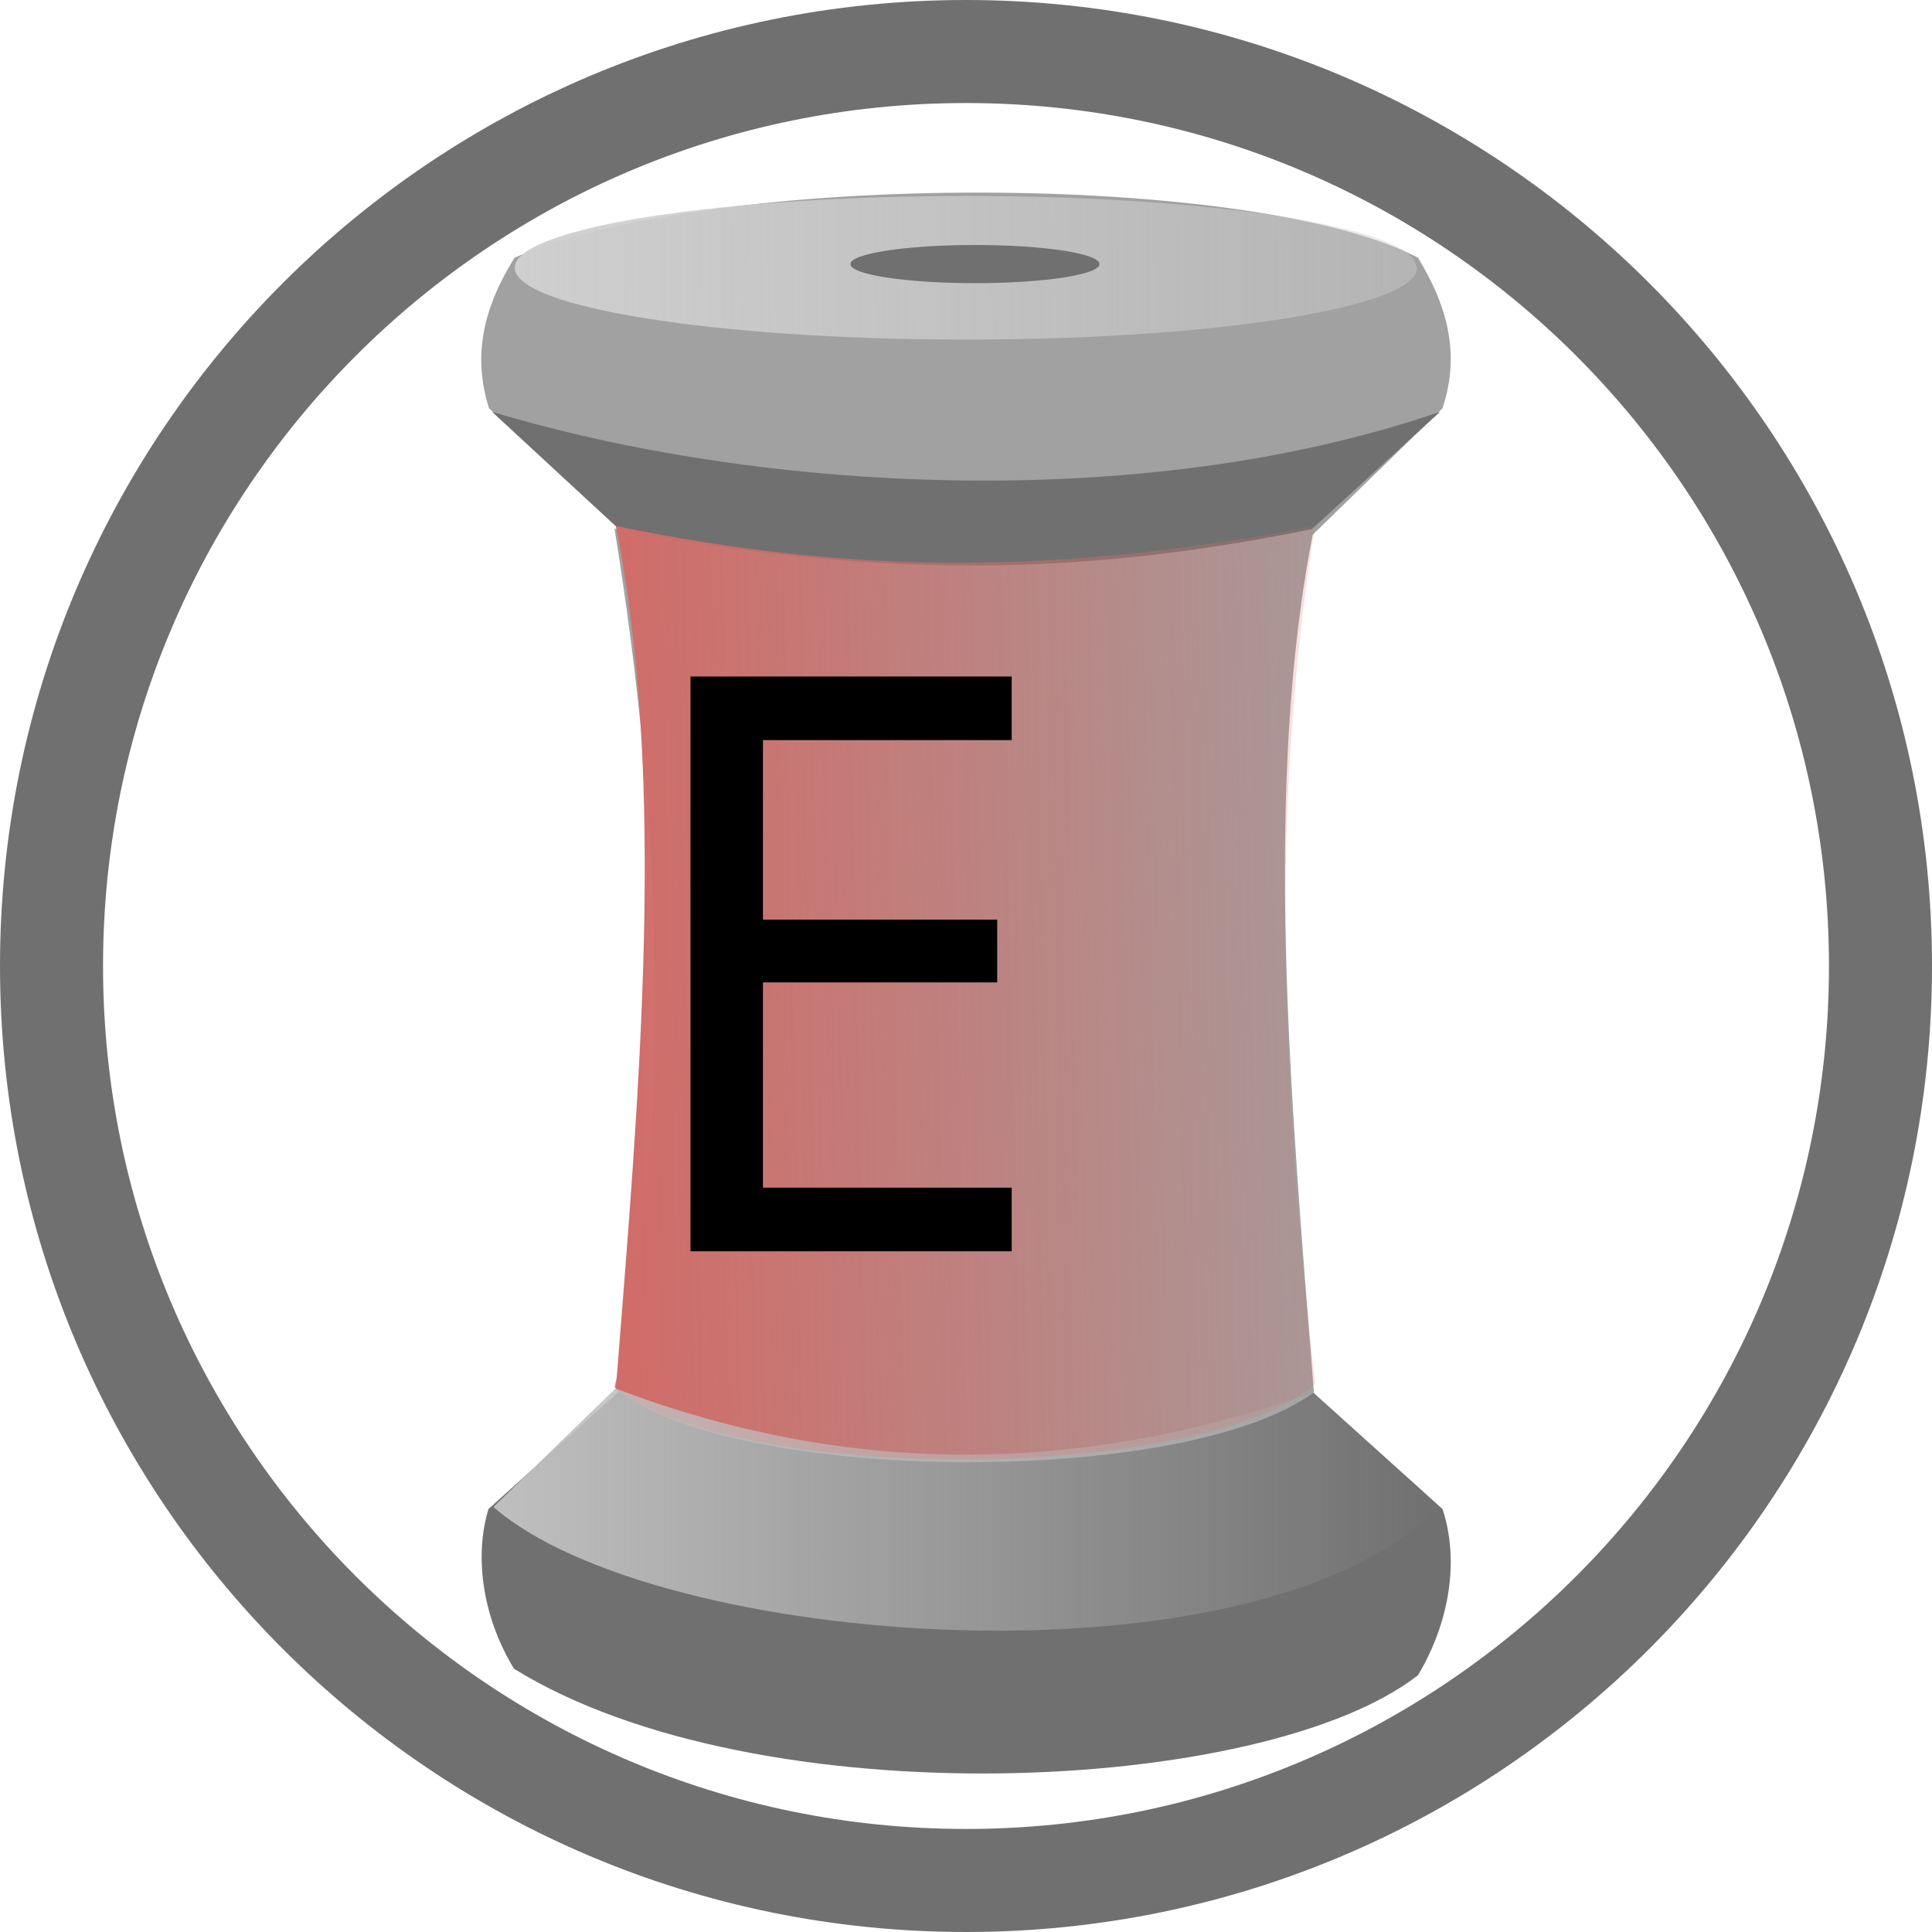
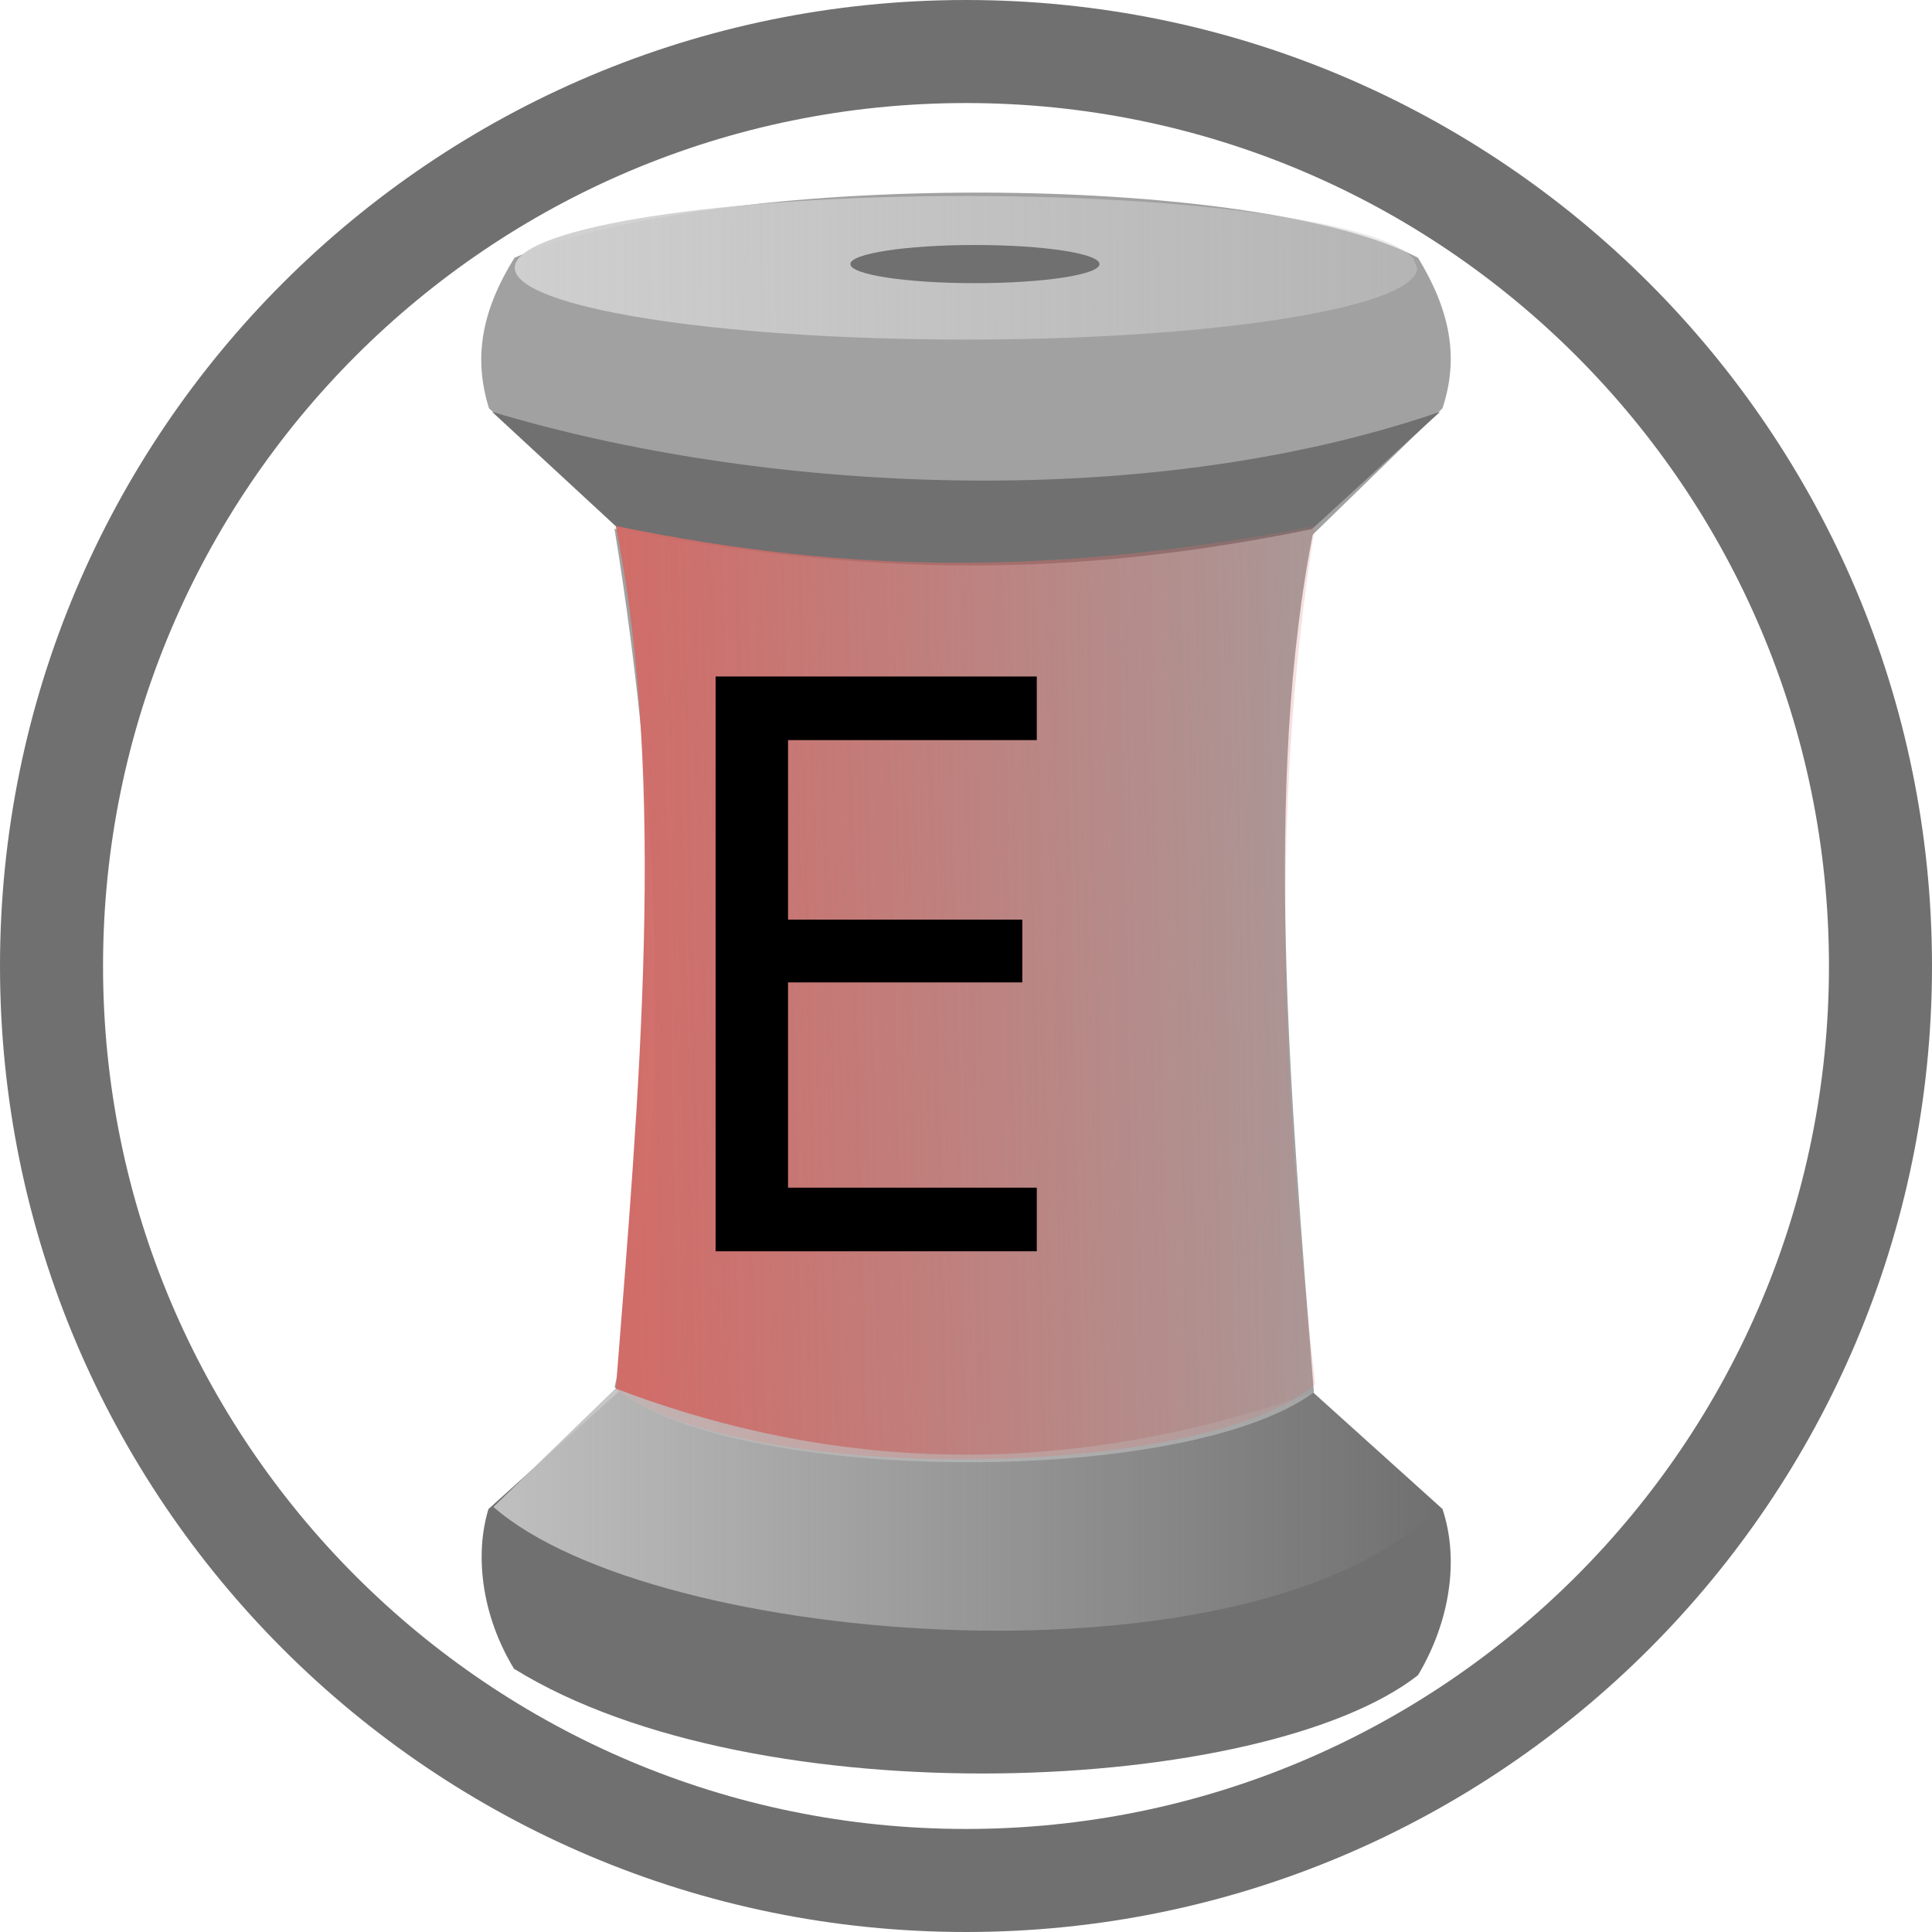
- <svg xmlns="http://www.w3.org/2000/svg" xmlns:xlink="http://www.w3.org/1999/xlink" viewBox="0 0 150 150" height="150" width="150" version="1.1" id="svg4222">
+ <svg xmlns="http://www.w3.org/2000/svg" xmlns:xlink="http://www.w3.org/1999/xlink" viewBox="0 0 150 150" height="160" width="160" version="1.1" id="svg4222">
  <defs id="defs4226">
    <linearGradient id="linearGradient4904">
      <stop style="stop-color:#bfbfbf;stop-opacity:1;" offset="0" id="stop4906" />
      <stop style="stop-color:#bfbfbf;stop-opacity:0;" offset="1" id="stop4908" />
    </linearGradient>
    <linearGradient id="linearGradient4881">
      <stop style="stop-color:#cfcfcf;stop-opacity:1;" offset="0" id="stop4883" />
      <stop style="stop-color:#cfcfcf;stop-opacity:0;" offset="1" id="stop4885" />
    </linearGradient>
    <linearGradient id="linearGradient4808">
      <stop style="stop-color:#d06d69;stop-opacity:1;" offset="0" id="stop4810" />
      <stop style="stop-color:#d06d69;stop-opacity:0;" offset="1" id="stop4812" />
    </linearGradient>
    <linearGradient xlink:href="#linearGradient4808" id="linearGradient4814" x1="45.65" y1="71.84" x2="111.2" y2="70.45" gradientUnits="userSpaceOnUse" gradientTransform="translate(60.22,-11.65)" />
    <linearGradient xlink:href="#linearGradient4881" id="linearGradient4887" x1="95.87" y1="4.284" x2="219.5" y2="3.79" gradientUnits="userSpaceOnUse" gradientTransform="matrix(0.9879,0,0,1.016,1.159,7.776)" />
    <linearGradient xlink:href="#linearGradient4904" id="linearGradient4910" x1="94.99" y1="101.1" x2="168.4" y2="101.1" gradientUnits="userSpaceOnUse" gradientTransform="translate(-56.68,16.08)" />
  </defs>
  <g id="g4324" style="stroke-width:2;stroke-miterlimit:4;stroke-dasharray:none" transform="translate(-46.87,20.13)" />
  <g id="g4841" transform="translate(-56.6,16.25)" />
  <g id="g4173">
    <circle style="color:#000000;display:inline;overflow:visible;visibility:visible;opacity:1;fill:none;fill-opacity:1;fill-rule:nonzero;stroke:#707070;stroke-width:8;stroke-linecap:round;stroke-linejoin:miter;stroke-miterlimit:4;stroke-dasharray:none;stroke-dashoffset:0;stroke-opacity:1;marker:none;enable-background:accumulate" id="path4569-8-8" cx="75" cy="75" r="71" />
    <g transform="translate(3.495,4.76)" id="g4573">
      <g id="g4584">
        <g id="g4623">
          <path style="fill:#a1a1a1;fill-opacity:1;fill-rule:evenodd;stroke:none;stroke-width:1;stroke-linecap:butt;stroke-linejoin:miter;stroke-miterlimit:4;stroke-dasharray:none;stroke-opacity:1" d="M 44.68,36.17 L 34.47,26.94 C 33.24,23 33.9,19.36 36.45,15.25 c 15.58,-6.797 57.39,-6.685 70.15,0 c 2.5,4.11 3.2,7.75 1.9,11.69 L 97.67,37.49 c -20.18,7.9 -36.74,4.73 -52.99,-1.32 z" id="path4532" />
          <path id="path4528" d="m 98.29,103.2 l 10.21,9.2 c 1.3,3.9 0.6,8.7 -1.9,12.9 c -11.89,9.3 -51.29,11.2 -70.19,-0.5 c -2.55,-4.2 -3.05,-8.9 -1.98,-12.4 l 10.21,-9.2" style="fill:#707070;fill-opacity:1;fill-rule:evenodd;stroke:none;stroke-width:1;stroke-linecap:butt;stroke-linejoin:miter;stroke-miterlimit:4;stroke-dasharray:none;stroke-opacity:1" />
        </g>
      </g>
    </g>
    <g transform="translate(-56.79,16.25)" id="g4848">
      <g id="g4853">
        <path id="path4845" d="m 94.99,15.72 l 11.81,10.92 c 16.5,4.11 31.9,3.98 48.6,1.16 l 13.2,-12.08 c -23.3,8.01 -53.1,6.18 -73.61,0 z" style="fill:#707070;fill-opacity:1;fill-rule:evenodd;stroke:none;stroke-width:1px;stroke-linecap:butt;stroke-linejoin:miter;stroke-opacity:1" />
        <path id="path4391-7-4" d="m 158.8,24.8 c -18.8,3.85 -34.5,3.76 -54.3,0 c 3.7,22.72 4.7,47.18 0,66.65 c 8.7,7.5 44.1,7.9 54.3,0.4 c -1.8,-22.86 -4,-47.14 0,-67.05 z" style="fill:#a1a1a1;fill-opacity:1;fill-rule:evenodd;stroke:none" />
        <path style="fill:url(#linearGradient4814);fill-opacity:1;fill-rule:evenodd;stroke:none" d="m 104.6,24.59 c 18.8,3.85 34.5,3.76 54.3,0 c -3.7,22.72 -2.4,44.87 0,66.63 c -8.7,7.5 -44.1,7.9 -54.3,0.4 c 1.8,-22.84 4,-47.12 0,-67.03 z" id="path4391-7" />
      </g>
    </g>
    <g transform="matrix(0.9951,0,0,1,-55.46,8.673)" id="g4890">
      <path style="color:#000000;display:inline;overflow:visible;visibility:visible;opacity:1;fill:url(#linearGradient4887);fill-opacity:1;fill-rule:nonzero;stroke:none;stroke-width:1;stroke-linecap:round;stroke-miterlimit:6.01;stroke-dasharray:none;stroke-opacity:1;marker:none;enable-background:accumulate" id="path4863" d="m 166.3,12.12 a 35.2,5.577 0 0 1 -34.1,5.57 A 35.2,5.577 0 0 1 95.97,12.48 A 35.2,5.577 0 0 1 127.7,6.569 A 35.2,5.577 0 0 1 166,11.4" />
      <ellipse ry="1.482" rx="9.718" cy="11.83" cx="131.8" id="path4234" style="color:#000000;display:inline;overflow:visible;visibility:visible;opacity:1;fill:#707070;fill-opacity:1;fill-rule:nonzero;stroke:none;stroke-width:2;stroke-linecap:round;stroke-linejoin:miter;stroke-miterlimit:4;stroke-dasharray:none;stroke-dashoffset:0;stroke-opacity:1;marker:none;enable-background:accumulate" />
    </g>
    <path id="path4894" d="m 38.31,117 l 9.48,-9.2 c 18.1,6.9 36.1,6.7 54.21,0.3 l 9.7,8.9 c -14.11,14.5 -60.81,11 -73.39,0 z" style="fill:url(#linearGradient4910);fill-opacity:1;fill-rule:evenodd;stroke:none;stroke-width:1px;stroke-linecap:butt;stroke-linejoin:miter;stroke-opacity:1" />
-     <text id="text4169" y="97.148" x="74.674" style="font-style:normal;font-variant:normal;font-weight:normal;font-stretch:normal;font-size:15px;line-height:125%;font-family:sans-serif;-inkscape-font-specification:'sans-serif, Normal';text-align:center;letter-spacing:0px;word-spacing:0px;writing-mode:lr-tb;text-anchor:middle;fill:#000000;fill-opacity:1;stroke:none;stroke-width:1px;stroke-linecap:butt;stroke-linejoin:miter;stroke-opacity:1" xml:space="preserve">
-       <tspan style="font-style:normal;font-variant:normal;font-weight:normal;font-stretch:normal;font-size:62.5px;font-family:ParaAminobenzoic;-inkscape-font-specification:ParaAminobenzoic" y="97.148" x="74.674" id="tspan4171">E</tspan>
+     <text id="text4169" y="97.15" x="74.67" style="font-style:normal;font-variant:normal;font-weight:normal;font-stretch:normal;line-height:0%;font-family:sans-serif;-inkscape-font-specification:'sans-serif, Normal';text-align:center;letter-spacing:0px;word-spacing:0px;writing-mode:lr-tb;text-anchor:middle;fill:#000000;fill-opacity:1;stroke:none;stroke-width:1px;stroke-linecap:butt;stroke-linejoin:miter;stroke-opacity:1" xml:space="preserve">
+       <tspan style="font-style:normal;font-variant:normal;font-weight:normal;font-stretch:normal;font-size:62.5px;line-height:1.25;font-family:ParaAminobenzoic;-inkscape-font-specification:ParaAminobenzoic" y="97.15" x="74.67" id="tspan4171">E</tspan>
    </text>
  </g>
</svg>
